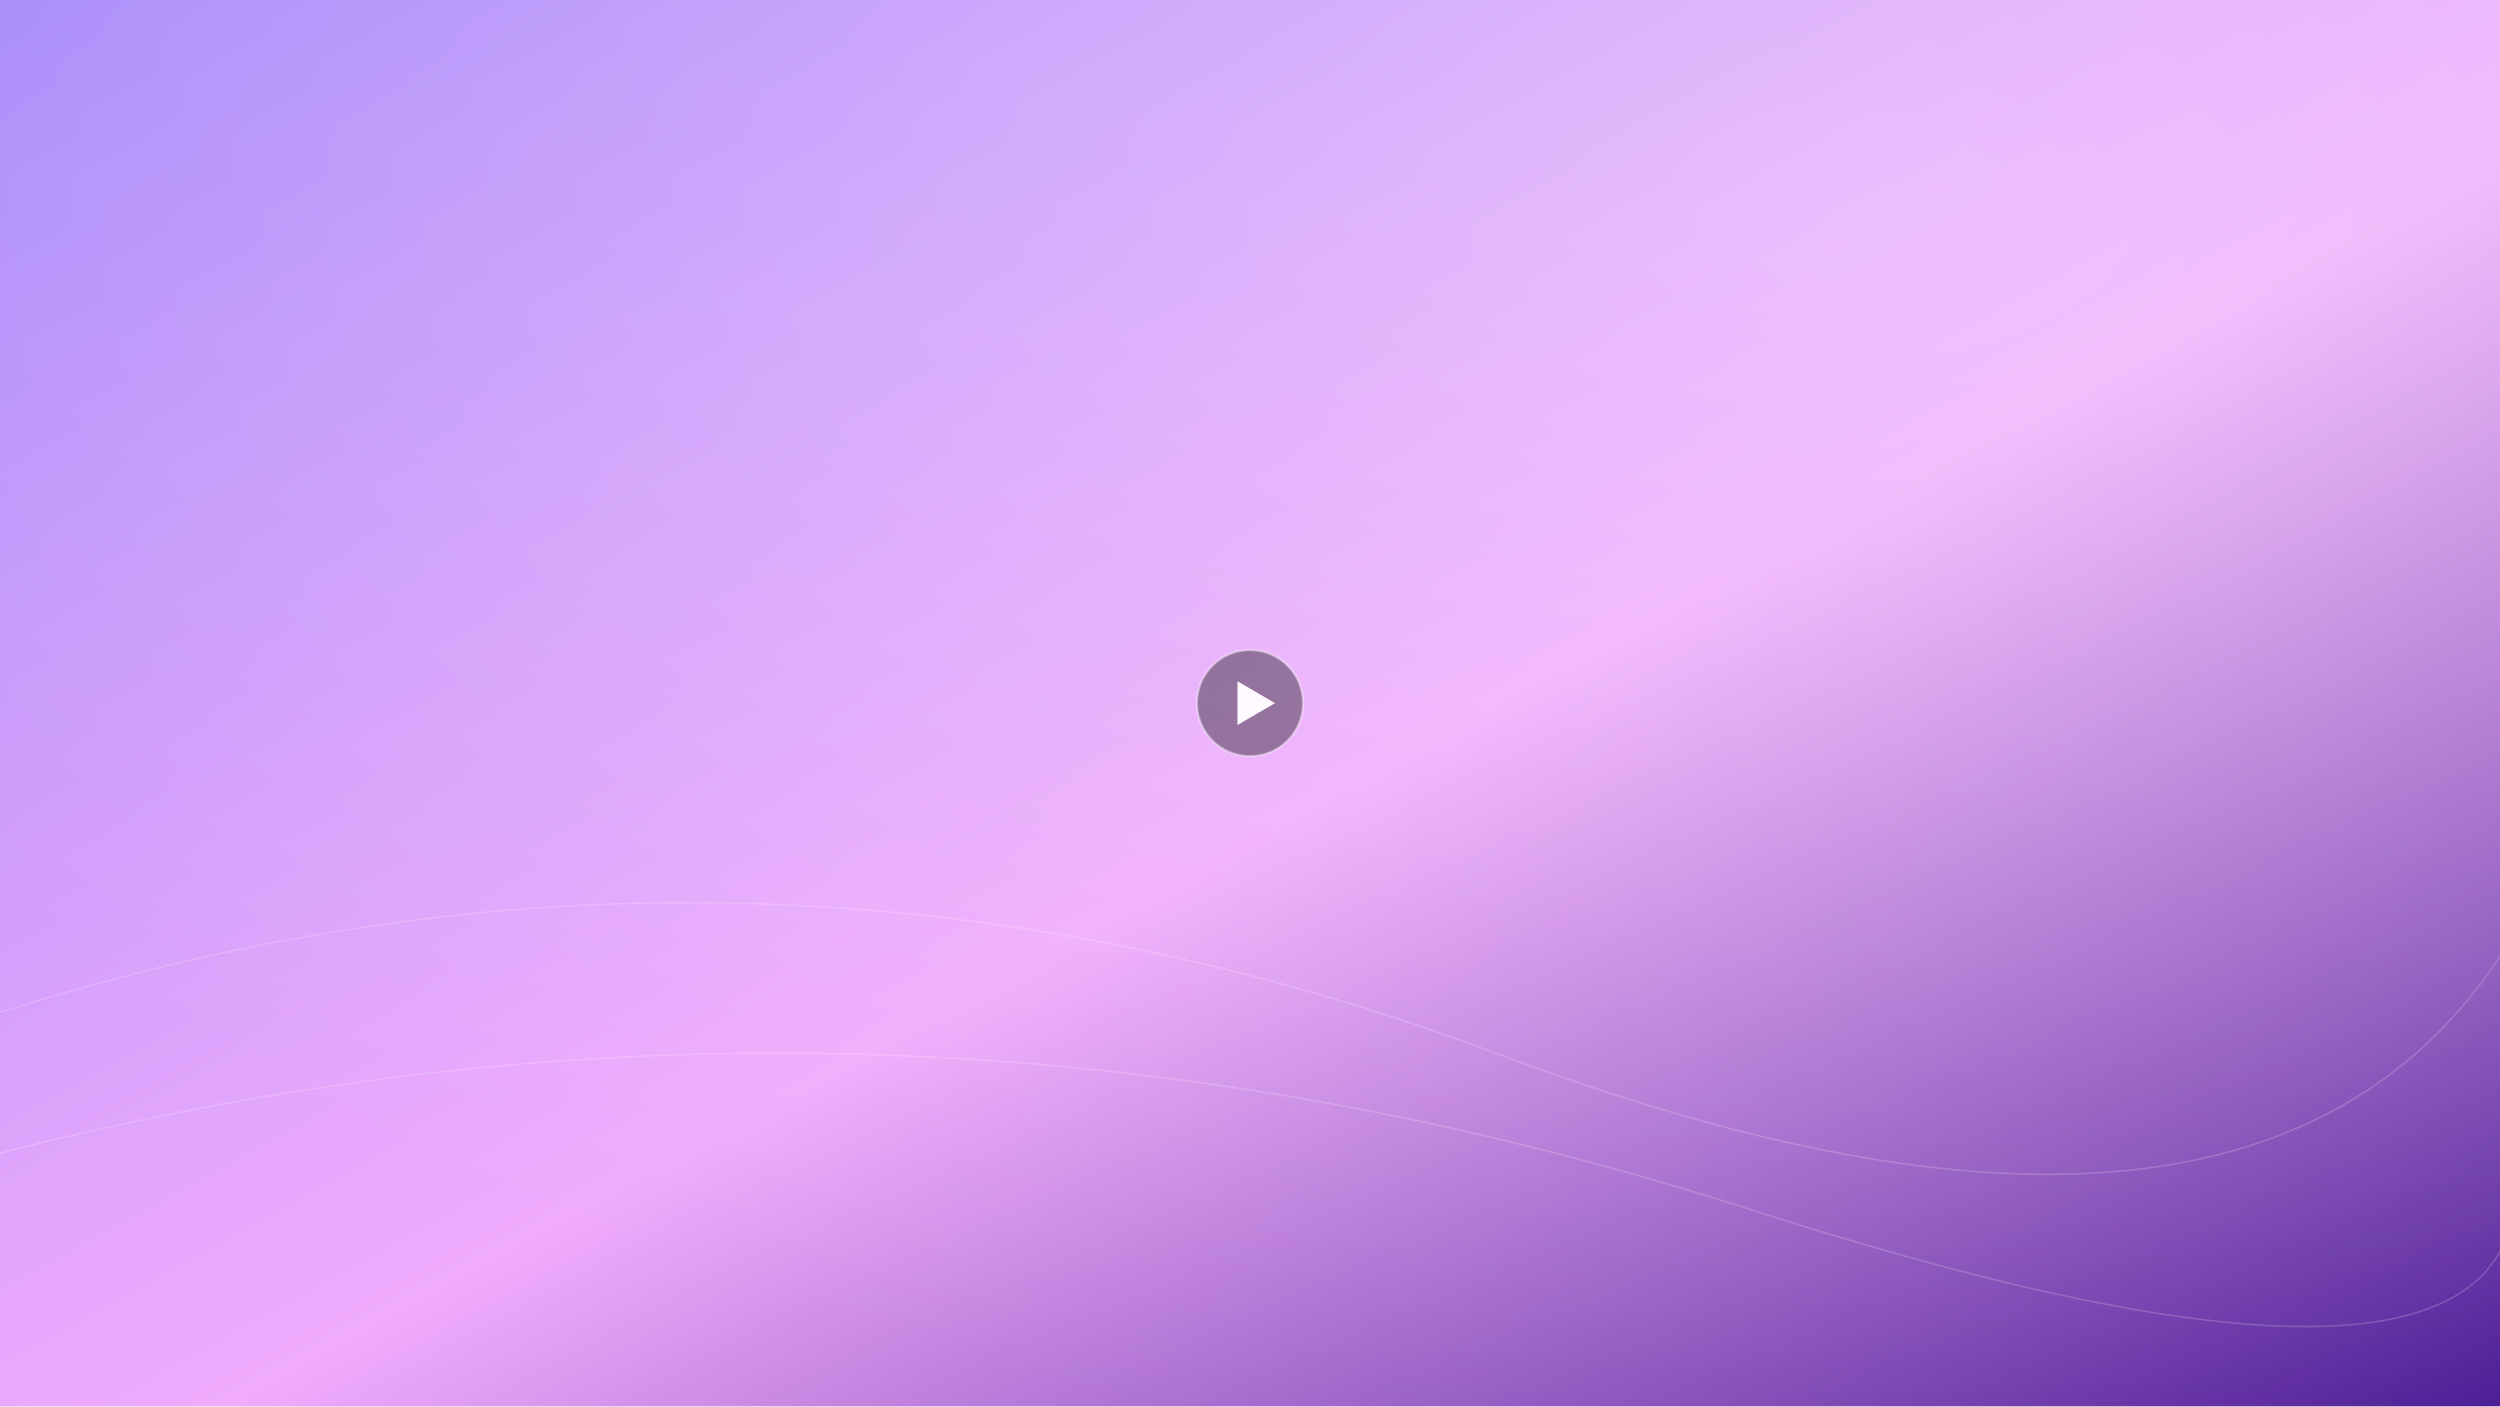
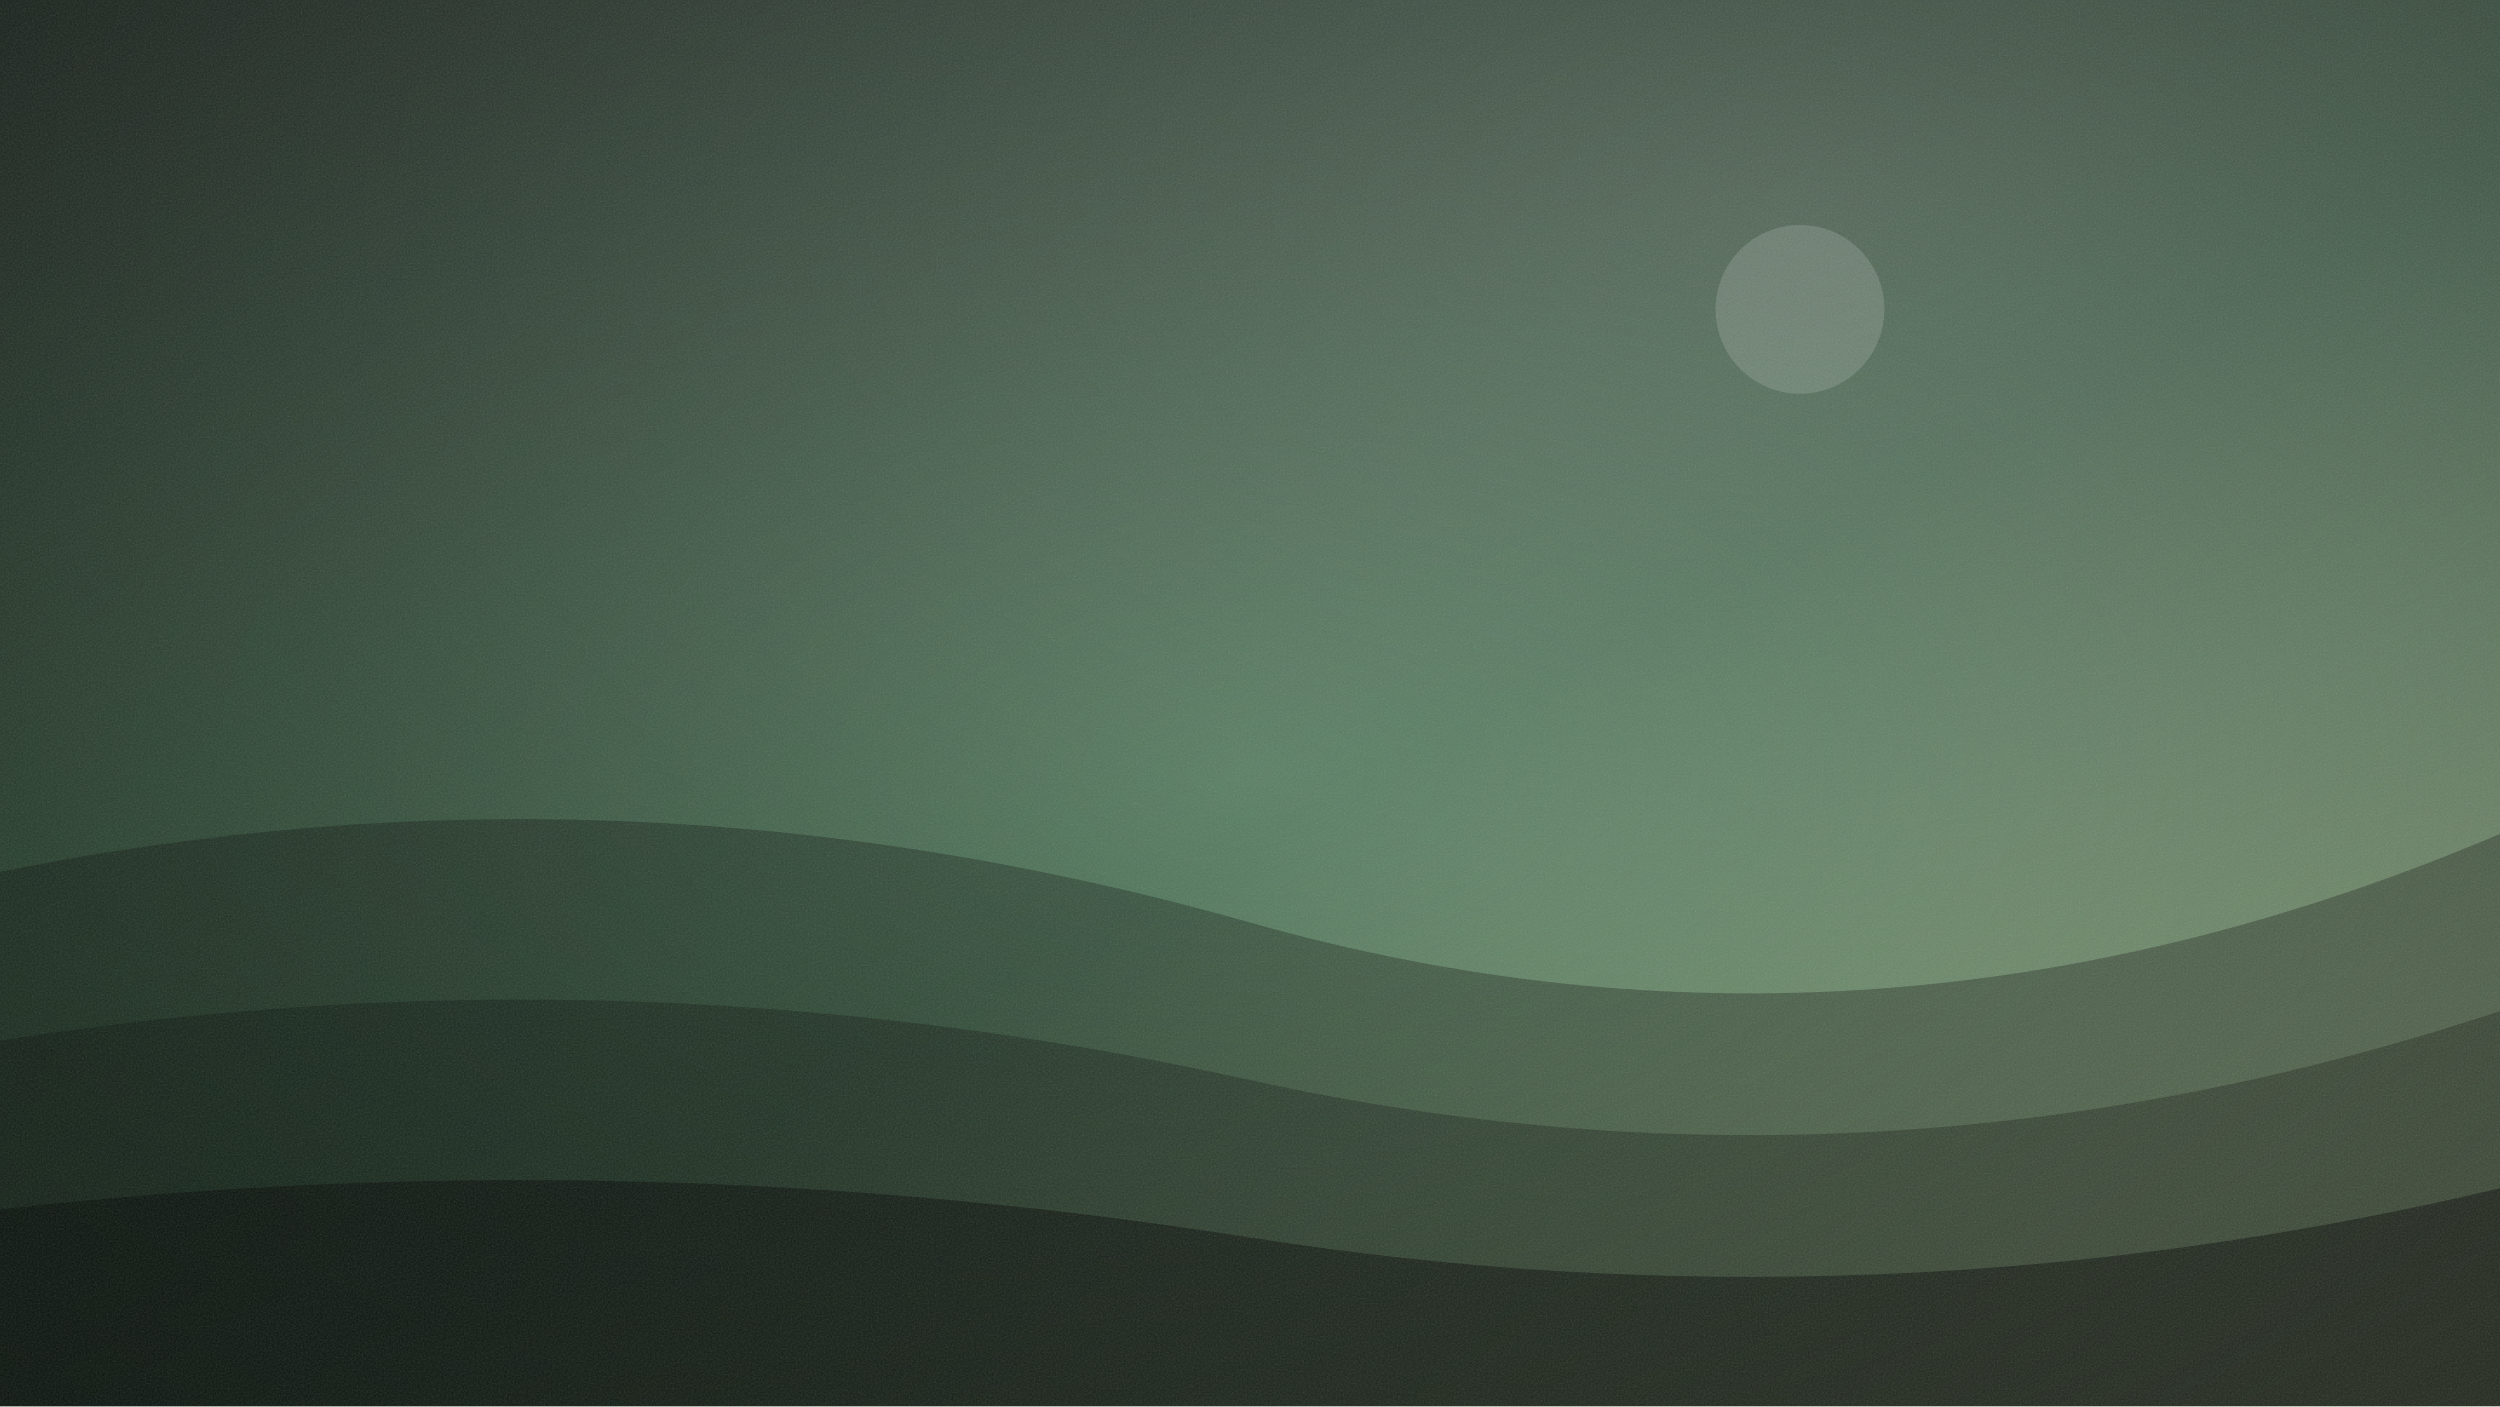
- <svg xmlns="http://www.w3.org/2000/svg" width="1600" height="900" viewBox="0 0 1600 900">
+ <svg xmlns="http://www.w3.org/2000/svg" width="1600" height="900" viewBox="0 0 1600 900" preserveAspectRatio="xMidYMid slice">
+   <style>
+     @keyframes drift-7 {
+       0%, 100% { transform: translate3d(0, 0, 0) scale(1.06); }
+       50% { transform: translate3d(-2%, 2.5%, 0) scale(1.14); }
+     }
+     @keyframes grain-7 {
+       0%, 100% { transform: translate(0, 0); opacity: 0.14; }
+       25% { transform: translate(-1.5%, 1%); opacity: 0.2; }
+       50% { transform: translate(1%, -1.5%); opacity: 0.12; }
+       75% { transform: translate(1.5%, 1.5%); opacity: 0.18; }
+     }
+     .drift { animation: drift-7 38s ease-in-out infinite; transform-origin: center; }
+     .grain { animation: grain-7 7s steps(4, end) infinite; }
+     @media (prefers-reduced-motion: reduce) {
+       .drift, .grain { animation: none; }
+     }
+   </style>
  <defs>
    <linearGradient id="g7" x1="0" y1="0" x2="1" y2="1">
-       <stop offset="0%" stop-color="#A78BFA" />
-       <stop offset="55%" stop-color="#F0ABFC" />
-       <stop offset="100%" stop-color="#4C1D95" />
+       <stop offset="0%" stop-color="#1A2A1E">
+         <animate attributeName="stop-color" values="#1A2A1E;#3E6B4A;#1A2A1E" dur="22s" repeatCount="indefinite" />
+       </stop>
+       <stop offset="55%" stop-color="#3E6B4A">
+         <animate attributeName="stop-color" values="#3E6B4A;#B9D9A3;#3E6B4A" dur="26s" repeatCount="indefinite" />
+       </stop>
+       <stop offset="100%" stop-color="#B9D9A3">
+         <animate attributeName="stop-color" values="#B9D9A3;#1A2A1E;#B9D9A3" dur="30s" repeatCount="indefinite" />
+       </stop>
    </linearGradient>
-     <radialGradient id="r7" cx="0.75" cy="0.15" r="0.9">
-       <stop offset="0%" stop-color="#ffffff" stop-opacity="0.28" />
+     <radialGradient id="r7" cx="0.72" cy="0.14" r="0.95">
+       <stop offset="0%" stop-color="#ffffff" stop-opacity="0.3" />
      <stop offset="100%" stop-color="#ffffff" stop-opacity="0" />
    </radialGradient>
+     <radialGradient id="v7" cx="0.5" cy="0.55" r="0.75">
+       <stop offset="0%" stop-color="#000000" stop-opacity="0" />
+       <stop offset="100%" stop-color="#000000" stop-opacity="0.42" />
+     </radialGradient>
+     <filter id="n7" x="-10%" y="-10%" width="120%" height="120%">
+       <feTurbulence type="fractalNoise" baseFrequency="0.9" numOctaves="3" stitchTiles="stitch" />
+       <feColorMatrix type="saturate" values="0" />
+     </filter>
  </defs>
  <rect width="1600" height="900" fill="url(#g7)" />
-   <rect width="1600" height="900" fill="url(#r7)" />
-   <g opacity="0.18" stroke="#ffffff" stroke-width="1" fill="none">
-     <path d="M0 648 Q 480 495 960 675 T 1600 612" />
-     <path d="M0 738 Q 560 594 1120 774 T 1600 702" />
+   <g class="drift">
+     <rect width="1600" height="900" fill="url(#r7)" />
+     <path d="M0 558           Q 400 477 800 590.4           T 1600 533.7           V 900 H 0 Z" fill="#000000" opacity="0.28" />
+     <path d="M0 666           Q 400 603 800 691.2           T 1600 647.1           V 900 H 0 Z" fill="#000000" opacity="0.26" />
+     <path d="M0 774           Q 400 729 800 792           T 1600 760.5           V 900 H 0 Z" fill="#000000" opacity="0.42" />
  </g>
-   <g transform="translate(766 416)" opacity="0.92">
-     <circle cx="34" cy="34" r="34" fill="rgba(10,10,12,0.42)" stroke="rgba(255,255,255,0.42)" stroke-width="1.5" />
-     <path d="M26 20 L50 34 L26 48 Z" fill="#ffffff" />
-   </g>
+   <rect width="1600" height="900" fill="url(#v7)" />
+   <rect class="grain" width="1600" height="900" filter="url(#n7)" opacity="0.16" />
+   <circle cx="1152" cy="198" r="54" fill="#ffffff" opacity="0.14" />
</svg>
